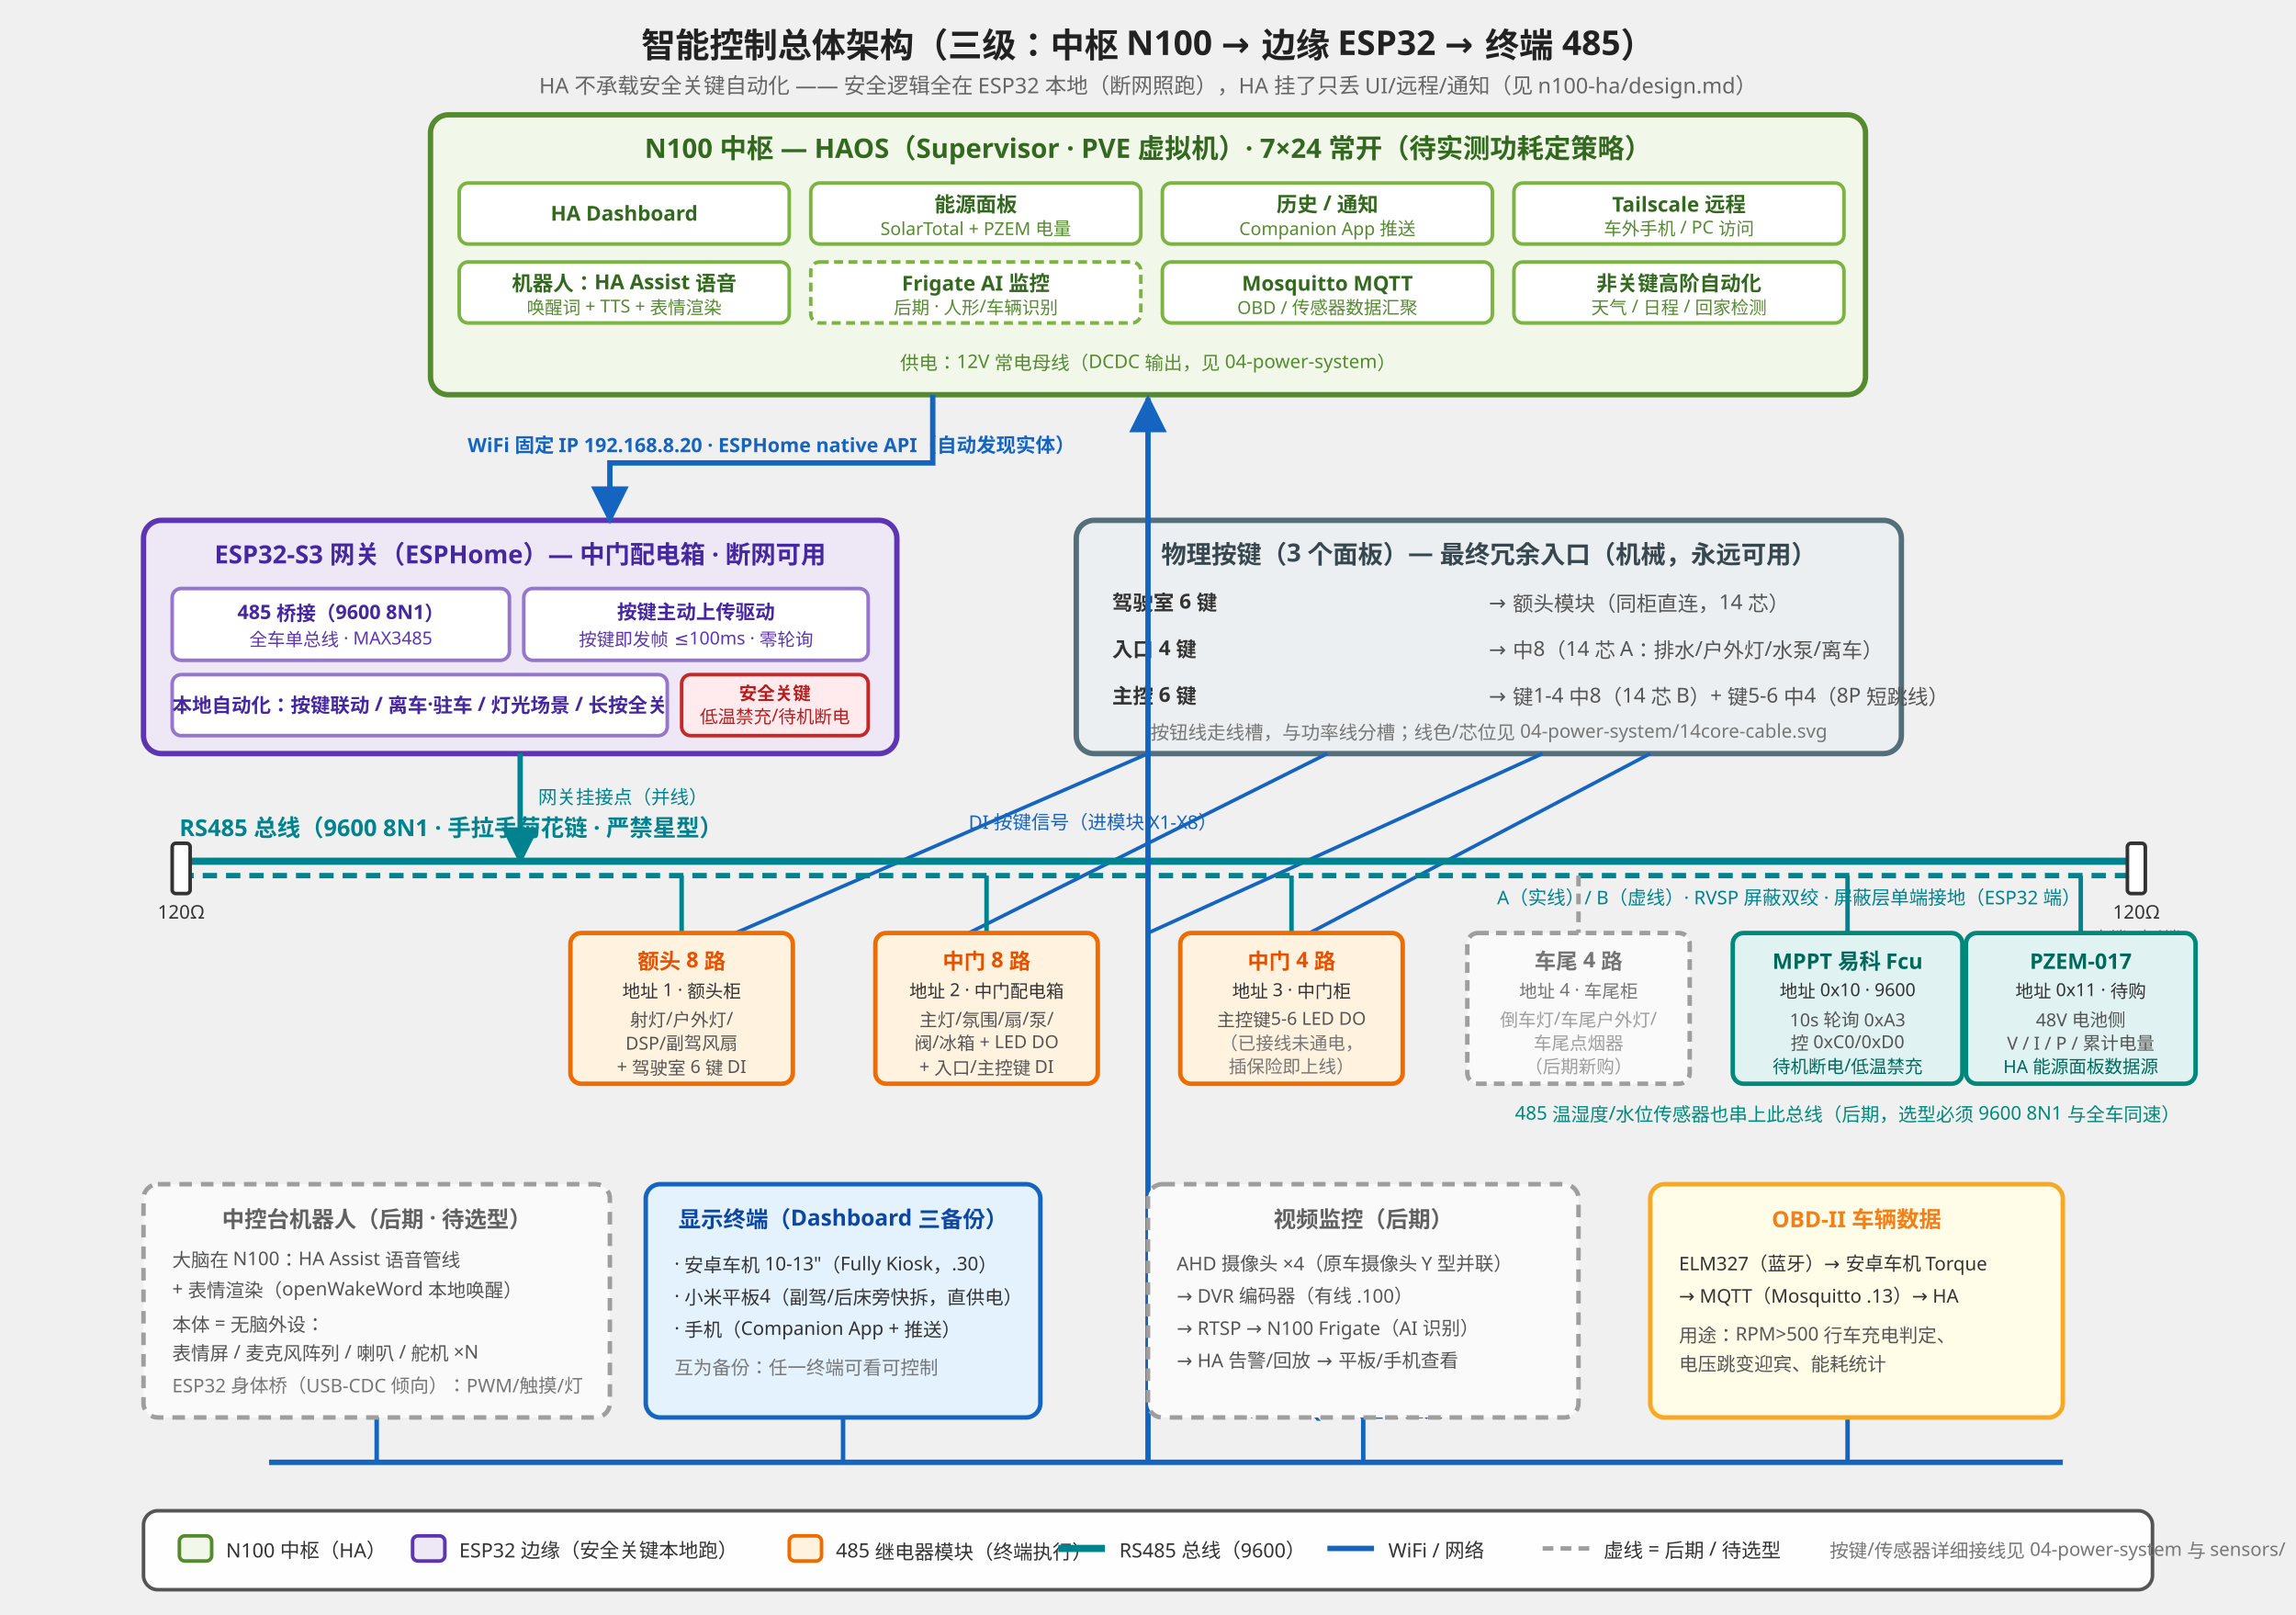
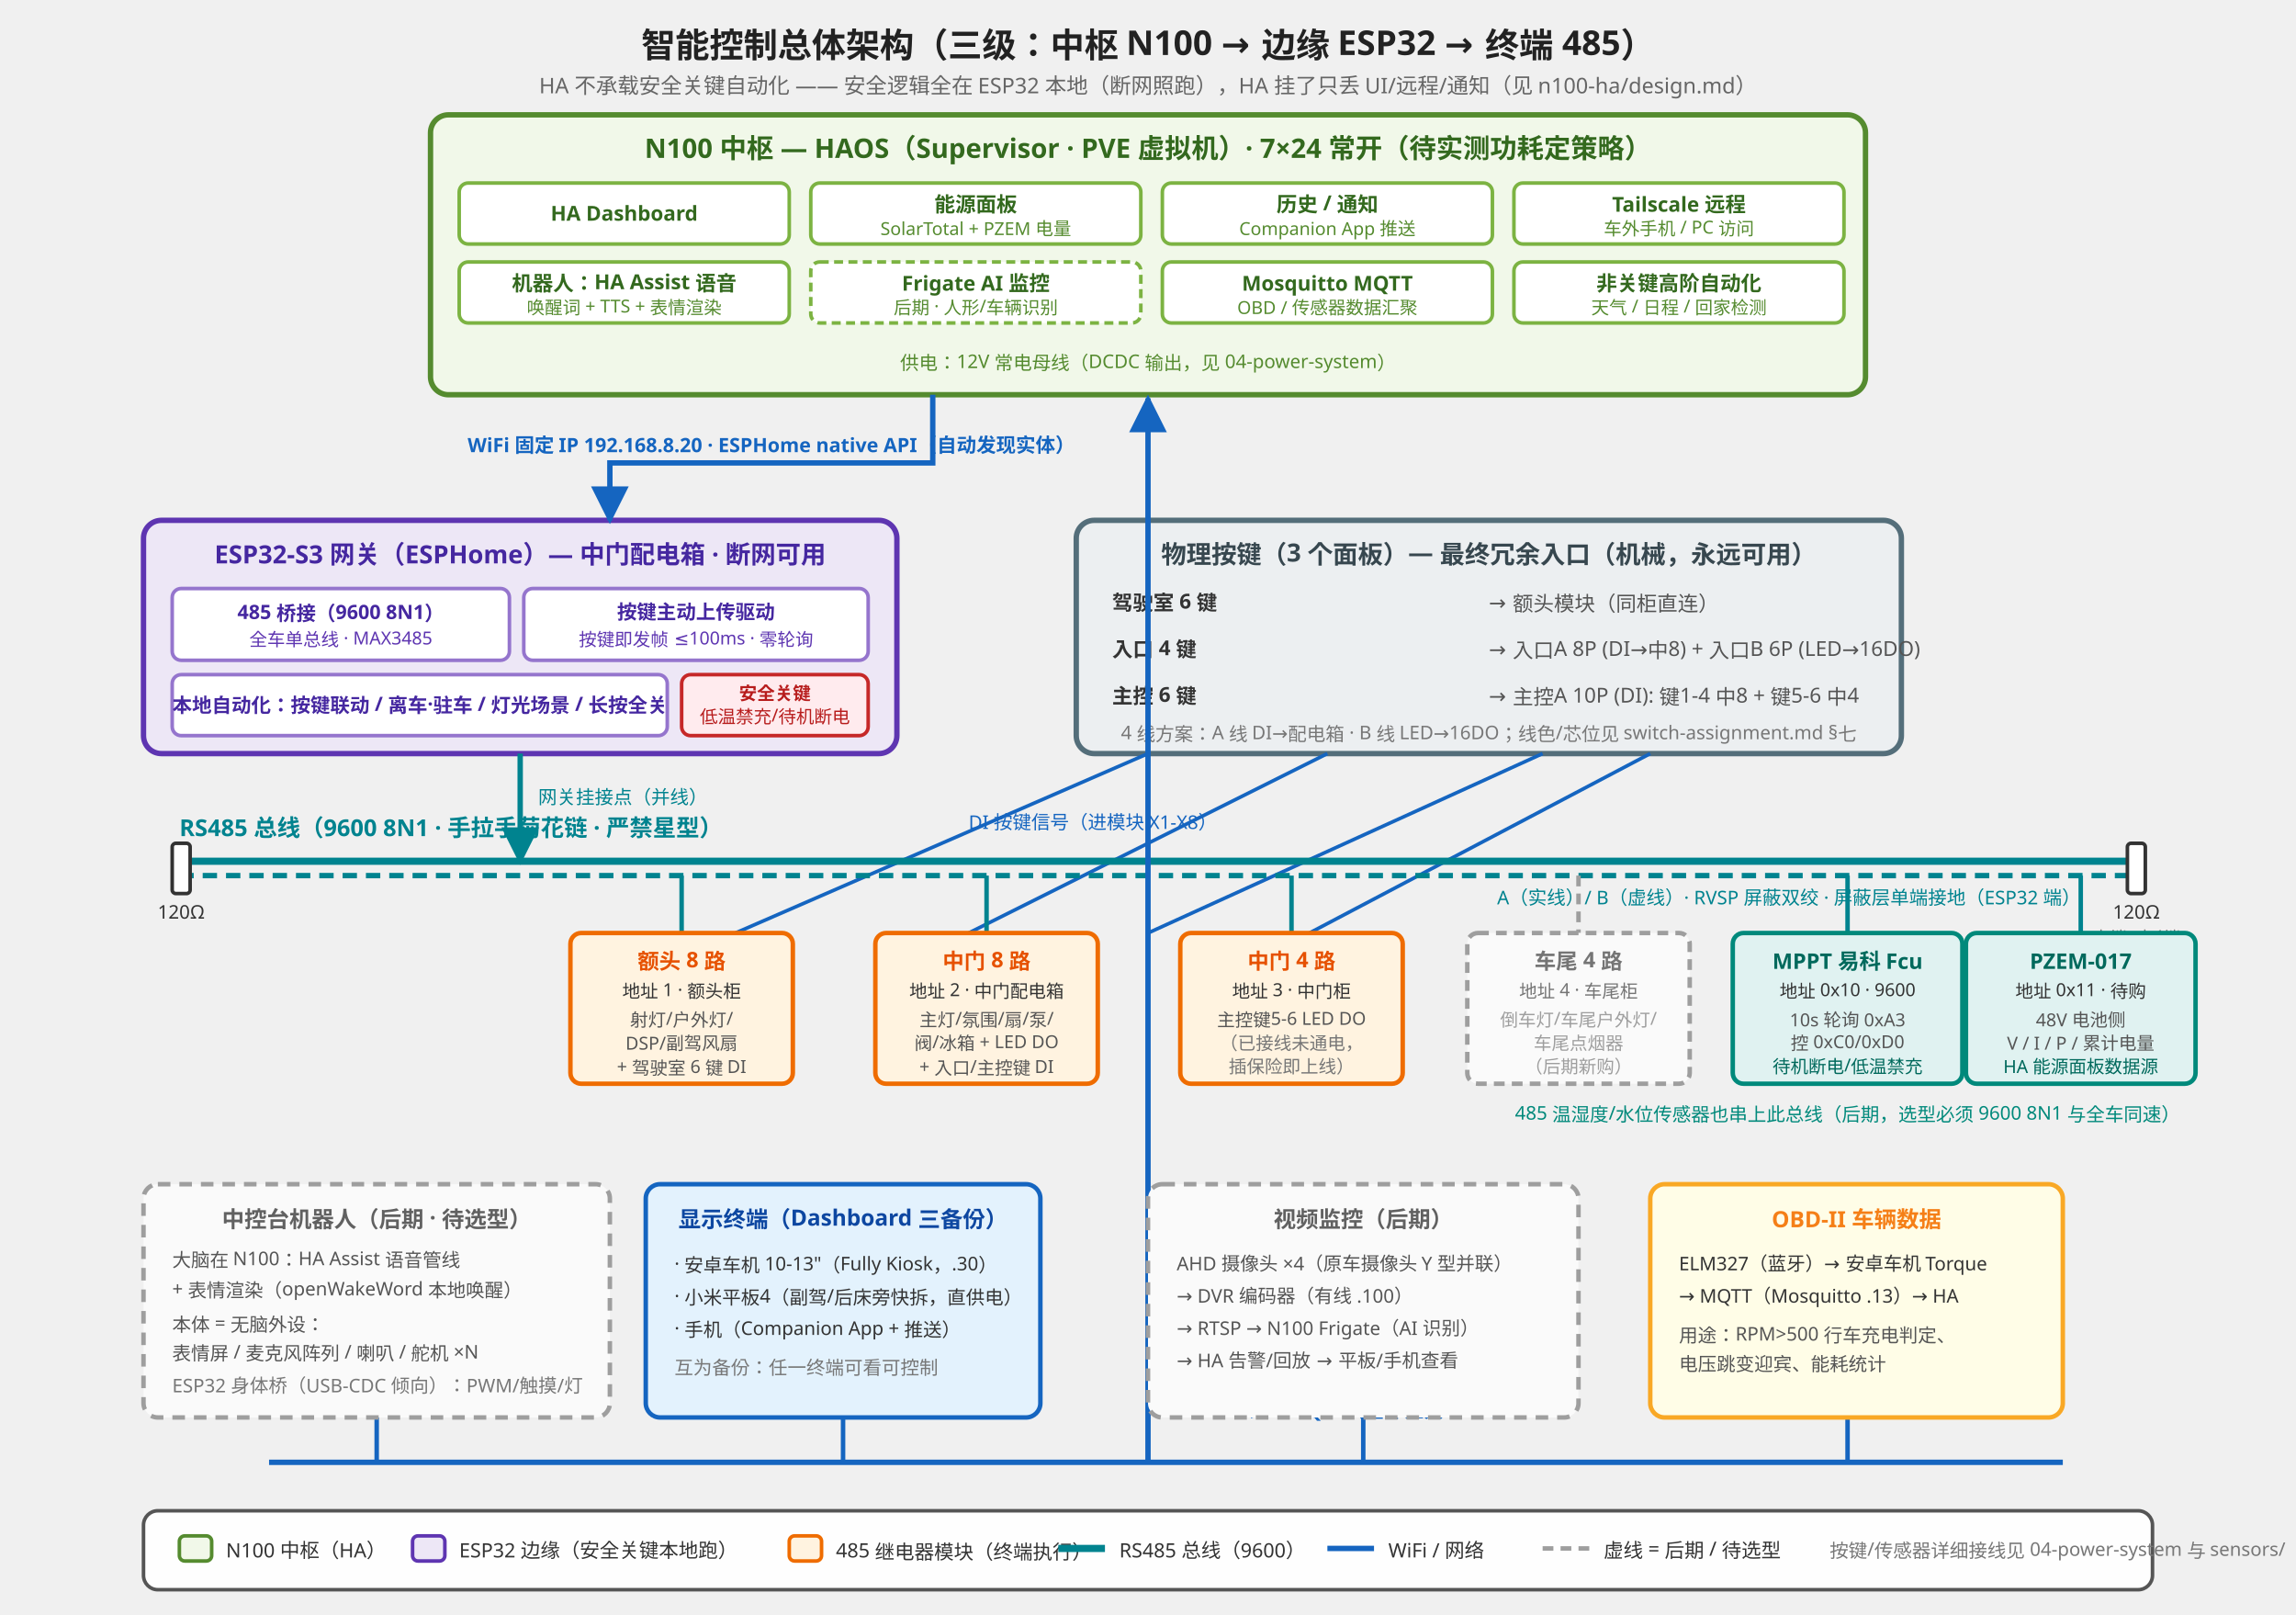
<svg xmlns="http://www.w3.org/2000/svg" viewBox="0 0 1280 900" width="1280" height="900" font-family="sans-serif">
  <text x="640" y="32" text-anchor="middle" font-size="19" font-weight="bold" fill="#222">智能控制总体架构（三级：中枢 N100 → 边缘 ESP32 → 终端 485）</text>
  <text x="640" y="52" text-anchor="middle" font-size="12" fill="#666">HA 不承载安全关键自动化 —— 安全逻辑全在 ESP32 本地（断网照跑），HA 挂了只丢 UI/远程/通知（见 n100-ha/design.md）</text>
  <rect x="240" y="64" width="800" height="156" rx="10" fill="#f1f8e9" stroke="#558b2f" stroke-width="3" />
  <text x="640" y="88" text-anchor="middle" font-size="15" font-weight="bold" fill="#33691e">N100 中枢 — HAOS（Supervisor · PVE 虚拟机）· 7×24 常开（待实测功耗定策略）</text>
  <g font-size="11.5">
    <rect x="256" y="102" width="184" height="34" rx="5" fill="#fff" stroke="#7cb342" stroke-width="2" />
    <text x="348" y="123" text-anchor="middle" fill="#33691e" font-weight="bold">HA Dashboard</text>
    <rect x="452" y="102" width="184" height="34" rx="5" fill="#fff" stroke="#7cb342" stroke-width="2" />
    <text x="544" y="118" text-anchor="middle" fill="#33691e" font-weight="bold">能源面板</text>
    <text x="544" y="131" text-anchor="middle" fill="#558b2f" font-size="10">SolarTotal + PZEM 电量</text>
    <rect x="648" y="102" width="184" height="34" rx="5" fill="#fff" stroke="#7cb342" stroke-width="2" />
    <text x="740" y="118" text-anchor="middle" fill="#33691e" font-weight="bold">历史 / 通知</text>
    <text x="740" y="131" text-anchor="middle" fill="#558b2f" font-size="10">Companion App 推送</text>
    <rect x="844" y="102" width="184" height="34" rx="5" fill="#fff" stroke="#7cb342" stroke-width="2" />
    <text x="936" y="118" text-anchor="middle" fill="#33691e" font-weight="bold">Tailscale 远程</text>
    <text x="936" y="131" text-anchor="middle" fill="#558b2f" font-size="10">车外手机 / PC 访问</text>
    <rect x="256" y="146" width="184" height="34" rx="5" fill="#fff" stroke="#7cb342" stroke-width="2" />
    <text x="348" y="162" text-anchor="middle" fill="#33691e" font-weight="bold">机器人：HA Assist 语音</text>
    <text x="348" y="175" text-anchor="middle" fill="#558b2f" font-size="10">唤醒词 + TTS + 表情渲染</text>
    <rect x="452" y="146" width="184" height="34" rx="5" fill="#fff" stroke="#7cb342" stroke-width="2" stroke-dasharray="5,3" />
    <text x="544" y="162" text-anchor="middle" fill="#33691e" font-weight="bold">Frigate AI 监控</text>
    <text x="544" y="175" text-anchor="middle" fill="#558b2f" font-size="10">后期 · 人形/车辆识别</text>
    <rect x="648" y="146" width="184" height="34" rx="5" fill="#fff" stroke="#7cb342" stroke-width="2" />
    <text x="740" y="162" text-anchor="middle" fill="#33691e" font-weight="bold">Mosquitto MQTT</text>
    <text x="740" y="175" text-anchor="middle" fill="#558b2f" font-size="10">OBD / 传感器数据汇聚</text>
    <rect x="844" y="146" width="184" height="34" rx="5" fill="#fff" stroke="#7cb342" stroke-width="2" />
    <text x="936" y="162" text-anchor="middle" fill="#33691e" font-weight="bold">非关键高阶自动化</text>
    <text x="936" y="175" text-anchor="middle" fill="#558b2f" font-size="10">天气 / 日程 / 回家检测</text>
  </g>
  <text x="640" y="206" text-anchor="middle" font-size="10.5" fill="#558b2f">供电：12V 常电母线（DCDC 输出，见 04-power-system）</text>
  <rect x="80" y="290" width="420" height="130" rx="10" fill="#ede7f6" stroke="#5e35b1" stroke-width="3" />
  <text x="290" y="314" text-anchor="middle" font-size="14" font-weight="bold" fill="#4527a0">ESP32-S3 网关（ESPHome）— 中门配电箱 · 断网可用</text>
  <g font-size="11">
    <rect x="96" y="328" width="188" height="40" rx="5" fill="#fff" stroke="#9575cd" stroke-width="2" />
    <text x="190" y="345" text-anchor="middle" fill="#4527a0" font-weight="bold">485 桥接（9600 8N1）</text>
    <text x="190" y="360" text-anchor="middle" fill="#5e35b1" font-size="10">全车单总线 · MAX3485</text>
    <rect x="292" y="328" width="192" height="40" rx="5" fill="#fff" stroke="#9575cd" stroke-width="2" />
    <text x="388" y="345" text-anchor="middle" fill="#4527a0" font-weight="bold">按键主动上传驱动</text>
    <text x="388" y="360" text-anchor="middle" fill="#5e35b1" font-size="10">按键即发帧 ≤100ms · 零轮询</text>
    <rect x="96" y="376" width="276" height="34" rx="5" fill="#fff" stroke="#9575cd" stroke-width="2" />
    <text x="234" y="397" text-anchor="middle" fill="#4527a0" font-weight="bold">本地自动化：按键联动 / 离车·驻车 / 灯光场景 / 长按全关</text>
    <rect x="380" y="376" width="104" height="34" rx="5" fill="#ffebee" stroke="#c62828" stroke-width="2" />
    <text x="432" y="390" text-anchor="middle" fill="#b71c1c" font-weight="bold" font-size="10">安全关键</text>
    <text x="432" y="403" text-anchor="middle" fill="#b71c1c" font-size="10">低温禁充/待机断电</text>
  </g>
  <path d="M520,220 L520,258 L340,258 L340,290" fill="none" stroke="#1565c0" stroke-width="3" marker-end="url(#arrow-b)" />
  <text x="430" y="252" text-anchor="middle" font-size="11" font-weight="bold" fill="#1565c0">WiFi 固定 IP 192.168.8.20 · ESPHome native API（自动发现实体）</text>
  <defs>
    <marker id="arrow-b" viewBox="0 0 10 10" refX="9" refY="5" markerWidth="7" markerHeight="7" orient="auto-start-reverse">
      <path d="M0,0 L10,5 L0,10 z" fill="#1565c0" />
    </marker>
    <marker id="arrow-g" viewBox="0 0 10 10" refX="9" refY="5" markerWidth="7" markerHeight="7" orient="auto-start-reverse">
      <path d="M0,0 L10,5 L0,10 z" fill="#00838f" />
    </marker>
  </defs>
  <rect x="600" y="290" width="460" height="130" rx="10" fill="#eceff1" stroke="#546e7a" stroke-width="3" />
  <text x="830" y="314" text-anchor="middle" font-size="14" font-weight="bold" fill="#37474f">物理按键（3 个面板）— 最终冗余入口（机械，永远可用）</text>
  <g font-size="11.5">
    <text x="620" y="340" fill="#333" font-weight="bold">驾驶室 6 键</text>
-     <text x="830" y="340" fill="#555">→ 额头模块（同柜直连，14 芯）</text>
+     <text x="830" y="340" fill="#555">→ 额头模块（同柜直连）</text>
    <text x="620" y="366" fill="#333" font-weight="bold">入口 4 键</text>
-     <text x="830" y="366" fill="#555">→ 中8（14 芯 A：排水/户外灯/水泵/离车）</text>
+     <text x="830" y="366" fill="#555">→ 入口A 8P (DI→中8) + 入口B 6P (LED→16DO)</text>
    <text x="620" y="392" fill="#333" font-weight="bold">主控 6 键</text>
-     <text x="830" y="392" fill="#555">→ 键1-4 中8（14 芯 B）+ 键5-6 中4（8P 短跳线）</text>
-   </g>
-   <text x="830" y="412" text-anchor="middle" font-size="10.5" fill="#777">按钮线走线槽，与功率线分槽；线色/芯位见 04-power-system/14core-cable.svg</text>
+     <text x="830" y="392" fill="#555">→ 主控A 10P (DI): 键1-4 中8 + 键5-6 中4</text>
+   </g>
+   <text x="830" y="412" text-anchor="middle" font-size="10.5" fill="#777">4 线方案：A 线 DI→配电箱 · B 线 LED→16DO；线色/芯位见 switch-assignment.md §七</text>
  <g stroke="#1565c0" stroke-width="2" fill="none">
    <path d="M640,420 L410,520" />
    <path d="M740,420 L540,520" />
    <path d="M860,420 L640,520" />
    <path d="M920,420 L730,520" />
  </g>
  <text x="540" y="462" font-size="10.5" fill="#1565c0">DI 按键信号（进模块 X1-X8）</text>
  <text x="100" y="466" font-size="13" font-weight="bold" fill="#00838f">RS485 总线（9600 8N1 · 手拉手菊花链 · 严禁星型）</text>
  <line x1="100" y1="480" x2="1190" y2="480" stroke="#00838f" stroke-width="4" />
  <line x1="100" y1="488" x2="1190" y2="488" stroke="#00838f" stroke-width="3" stroke-dasharray="8,5" />
  <text x="1160" y="504" text-anchor="end" font-size="10.5" fill="#00838f">A（实线）/ B（虚线）· RVSP 屏蔽双绞 · 屏蔽层单端接地（ESP32 端）</text>
  <g>
    <rect x="96" y="470" width="10" height="28" rx="2" fill="#fff" stroke="#333" stroke-width="2" />
    <text x="101" y="512" text-anchor="middle" font-size="10.5" fill="#333">120Ω</text>
    <rect x="1186" y="470" width="10" height="28" rx="2" fill="#fff" stroke="#333" stroke-width="2" />
    <text x="1191" y="512" text-anchor="middle" font-size="10.5" fill="#333">120Ω</text>
  </g>
  <text x="1191" y="526" text-anchor="middle" font-size="9.5" fill="#777">末端=中4端</text>
  <text x="1191" y="538" text-anchor="middle" font-size="9.5" fill="#777">（装车尾后移）</text>
  <path d="M290,420 L290,480" stroke="#00838f" stroke-width="3" marker-end="url(#arrow-g)" />
  <text x="300" y="448" font-size="10.5" fill="#00838f">网关挂接点（并线）</text>
  <g>
    <line x1="380" y1="488" x2="380" y2="520" stroke="#00838f" stroke-width="2.5" />
    <rect x="318" y="520" width="124" height="84" rx="6" fill="#fff3e0" stroke="#ef6c00" stroke-width="2.5" />
    <text x="380" y="540" text-anchor="middle" font-size="12" font-weight="bold" fill="#e65100">额头 8 路</text>
    <text x="380" y="556" text-anchor="middle" font-size="10" fill="#333">地址 1 · 额头柜</text>
    <text x="380" y="572" text-anchor="middle" font-size="10" fill="#555">射灯/户外灯/</text>
    <text x="380" y="585" text-anchor="middle" font-size="10" fill="#555">DSP/副驾风扇</text>
    <text x="380" y="598" text-anchor="middle" font-size="10" fill="#555">+ 驾驶室 6 键 DI</text>
  </g>
  <g>
    <line x1="550" y1="488" x2="550" y2="520" stroke="#00838f" stroke-width="2.5" />
    <rect x="488" y="520" width="124" height="84" rx="6" fill="#fff3e0" stroke="#ef6c00" stroke-width="2.5" />
    <text x="550" y="540" text-anchor="middle" font-size="12" font-weight="bold" fill="#e65100">中门 8 路</text>
    <text x="550" y="556" text-anchor="middle" font-size="10" fill="#333">地址 2 · 中门配电箱</text>
    <text x="550" y="572" text-anchor="middle" font-size="10" fill="#555">主灯/氛围/扇/泵/</text>
    <text x="550" y="585" text-anchor="middle" font-size="10" fill="#555">阀/冰箱 + LED DO</text>
    <text x="550" y="598" text-anchor="middle" font-size="10" fill="#555">+ 入口/主控键 DI</text>
  </g>
  <g>
    <line x1="720" y1="488" x2="720" y2="520" stroke="#00838f" stroke-width="2.5" />
    <rect x="658" y="520" width="124" height="84" rx="6" fill="#fff3e0" stroke="#ef6c00" stroke-width="2.5" />
    <text x="720" y="540" text-anchor="middle" font-size="12" font-weight="bold" fill="#e65100">中门 4 路</text>
    <text x="720" y="556" text-anchor="middle" font-size="10" fill="#333">地址 3 · 中门柜</text>
    <text x="720" y="572" text-anchor="middle" font-size="10" fill="#555">主控键5-6 LED DO</text>
    <text x="720" y="585" text-anchor="middle" font-size="10" fill="#777">（已接线未通电，</text>
    <text x="720" y="598" text-anchor="middle" font-size="10" fill="#777">插保险即上线）</text>
  </g>
  <g>
    <line x1="880" y1="488" x2="880" y2="520" stroke="#9e9e9e" stroke-width="2.5" stroke-dasharray="6,4" />
    <rect x="818" y="520" width="124" height="84" rx="6" fill="#fafafa" stroke="#9e9e9e" stroke-width="2.5" stroke-dasharray="6,4" />
    <text x="880" y="540" text-anchor="middle" font-size="12" font-weight="bold" fill="#757575">车尾 4 路</text>
    <text x="880" y="556" text-anchor="middle" font-size="10" fill="#757575">地址 4 · 车尾柜</text>
    <text x="880" y="572" text-anchor="middle" font-size="10" fill="#9e9e9e">倒车灯/车尾户外灯/</text>
    <text x="880" y="585" text-anchor="middle" font-size="10" fill="#9e9e9e">车尾点烟器</text>
    <text x="880" y="598" text-anchor="middle" font-size="10" fill="#9e9e9e">（后期新购）</text>
  </g>
  <g>
    <line x1="1030" y1="488" x2="1030" y2="520" stroke="#00838f" stroke-width="2.5" />
    <rect x="966" y="520" width="128" height="84" rx="6" fill="#e0f2f1" stroke="#00897b" stroke-width="2.5" />
    <text x="1030" y="540" text-anchor="middle" font-size="12" font-weight="bold" fill="#00695c">MPPT 易科 Fcu</text>
    <text x="1030" y="556" text-anchor="middle" font-size="10" fill="#333">地址 0x10 · 9600</text>
    <text x="1030" y="572" text-anchor="middle" font-size="10" fill="#555">10s 轮询 0xA3</text>
    <text x="1030" y="585" text-anchor="middle" font-size="10" fill="#555">控 0xC0/0xD0</text>
    <text x="1030" y="598" text-anchor="middle" font-size="10" fill="#00695c">待机断电/低温禁充</text>
  </g>
  <g>
    <line x1="1160" y1="488" x2="1160" y2="520" stroke="#00838f" stroke-width="2.5" />
    <rect x="1096" y="520" width="128" height="84" rx="6" fill="#e0f2f1" stroke="#00897b" stroke-width="2.5" />
    <text x="1160" y="540" text-anchor="middle" font-size="12" font-weight="bold" fill="#00695c">PZEM-017</text>
    <text x="1160" y="556" text-anchor="middle" font-size="10" fill="#333">地址 0x11 · 待购</text>
    <text x="1160" y="572" text-anchor="middle" font-size="10" fill="#555">48V 电池侧</text>
    <text x="1160" y="585" text-anchor="middle" font-size="10" fill="#555">V / I / P / 累计电量</text>
    <text x="1160" y="598" text-anchor="middle" font-size="10" fill="#00695c">HA 能源面板数据源</text>
  </g>
  <text x="1030" y="624" text-anchor="middle" font-size="10.5" fill="#00897b">485 温湿度/水位传感器也串上此总线（后期，选型必须 9600 8N1 与全车同速）</text>
  <line x1="150" y1="815" x2="1150" y2="815" stroke="#1565c0" stroke-width="3" />
  <path d="M640,815 L640,222" stroke="#1565c0" stroke-width="3" marker-end="url(#arrow-b)" />
  <text x="652" y="790" font-size="11" font-weight="bold" fill="#1565c0">WiFi / 有线 / MQTT（全部汇入 N100）</text>
  <g>
    <line x1="210" y1="690" x2="210" y2="815" stroke="#1565c0" stroke-width="2.5" />
    <rect x="80" y="660" width="260" height="130" rx="8" fill="#fafafa" stroke="#9e9e9e" stroke-width="2.5" stroke-dasharray="7,5" />
    <text x="210" y="684" text-anchor="middle" font-size="12.5" font-weight="bold" fill="#616161">中控台机器人（后期 · 待选型）</text>
    <text x="96" y="706" font-size="10.5" fill="#555">大脑在 N100：HA Assist 语音管线</text>
    <text x="96" y="722" font-size="10.5" fill="#555">+ 表情渲染（openWakeWord 本地唤醒）</text>
    <text x="96" y="742" font-size="10.5" fill="#555">本体 = 无脑外设：</text>
    <text x="96" y="758" font-size="10.5" fill="#555">表情屏 / 麦克风阵列 / 喇叭 / 舵机 ×N</text>
    <text x="96" y="776" font-size="10.5" fill="#777">ESP32 身体桥（USB-CDC 倾向）：PWM/触摸/灯</text>
  </g>
  <g>
    <line x1="470" y1="690" x2="470" y2="815" stroke="#1565c0" stroke-width="2.5" />
    <rect x="360" y="660" width="220" height="130" rx="8" fill="#e3f2fd" stroke="#1565c0" stroke-width="2.5" />
    <text x="470" y="684" text-anchor="middle" font-size="12.5" font-weight="bold" fill="#0d47a1">显示终端（Dashboard 三备份）</text>
    <text x="376" y="708" font-size="10.5" fill="#333">· 安卓车机 10-13"（Fully Kiosk，.30）</text>
    <text x="376" y="726" font-size="10.5" fill="#333">· 小米平板4（副驾/后床旁快拆，直供电）</text>
    <text x="376" y="744" font-size="10.5" fill="#333">· 手机（Companion App + 推送）</text>
    <text x="376" y="766" font-size="10.5" fill="#777">互为备份：任一终端可看可控制</text>
  </g>
  <g>
    <line x1="760" y1="690" x2="760" y2="815" stroke="#1565c0" stroke-width="2.5" />
    <rect x="640" y="660" width="240" height="130" rx="8" fill="#fafafa" stroke="#9e9e9e" stroke-width="2.5" stroke-dasharray="7,5" />
    <text x="760" y="684" text-anchor="middle" font-size="12.5" font-weight="bold" fill="#616161">视频监控（后期）</text>
    <text x="656" y="708" font-size="10.5" fill="#555">AHD 摄像头 ×4（原车摄像头 Y 型并联）</text>
    <text x="656" y="726" font-size="10.5" fill="#555">→ DVR 编码器（有线 .100）</text>
    <text x="656" y="744" font-size="10.5" fill="#555">→ RTSP → N100 Frigate（AI 识别）</text>
    <text x="656" y="762" font-size="10.5" fill="#555">→ HA 告警/回放 → 平板/手机查看</text>
  </g>
  <g>
    <line x1="1030" y1="690" x2="1030" y2="815" stroke="#1565c0" stroke-width="2.5" />
    <rect x="920" y="660" width="230" height="130" rx="8" fill="#fffde7" stroke="#f9a825" stroke-width="2.5" />
    <text x="1035" y="684" text-anchor="middle" font-size="12.5" font-weight="bold" fill="#f57f17">OBD-II 车辆数据</text>
    <text x="936" y="708" font-size="10.5" fill="#333">ELM327（蓝牙）→ 安卓车机 Torque</text>
    <text x="936" y="726" font-size="10.5" fill="#333">→ MQTT（Mosquitto .13）→ HA</text>
    <text x="936" y="748" font-size="10.5" fill="#555">用途：RPM&gt;500 行车充电判定、</text>
    <text x="936" y="764" font-size="10.5" fill="#555">电压跳变迎宾、能耗统计</text>
  </g>
  <g>
    <rect x="80" y="842" width="1120" height="44" rx="8" fill="#ffffff" fill-opacity="0.95" stroke="#555" stroke-width="2" />
    <rect x="100" y="856" width="18" height="14" rx="3" fill="#f1f8e9" stroke="#558b2f" stroke-width="2" />
    <text x="126" y="868" font-size="11" fill="#333">N100 中枢（HA）</text>
    <rect x="230" y="856" width="18" height="14" rx="3" fill="#ede7f6" stroke="#5e35b1" stroke-width="2" />
    <text x="256" y="868" font-size="11" fill="#333">ESP32 边缘（安全关键本地跑）</text>
    <rect x="440" y="856" width="18" height="14" rx="3" fill="#fff3e0" stroke="#ef6c00" stroke-width="2" />
    <text x="466" y="868" font-size="11" fill="#333">485 继电器模块（终端执行）</text>
    <line x1="590" y1="863" x2="616" y2="863" stroke="#00838f" stroke-width="4" />
    <text x="624" y="868" font-size="11" fill="#333">RS485 总线（9600）</text>
    <line x1="740" y1="863" x2="766" y2="863" stroke="#1565c0" stroke-width="3" />
    <text x="774" y="868" font-size="11" fill="#333">WiFi / 网络</text>
    <line x1="860" y1="863" x2="886" y2="863" stroke="#9e9e9e" stroke-width="2.5" stroke-dasharray="6,4" />
    <text x="894" y="868" font-size="11" fill="#333">虚线 = 后期 / 待选型</text>
    <text x="1020" y="868" font-size="10.5" fill="#777">按键/传感器详细接线见 04-power-system 与 sensors/</text>
  </g>
</svg>
